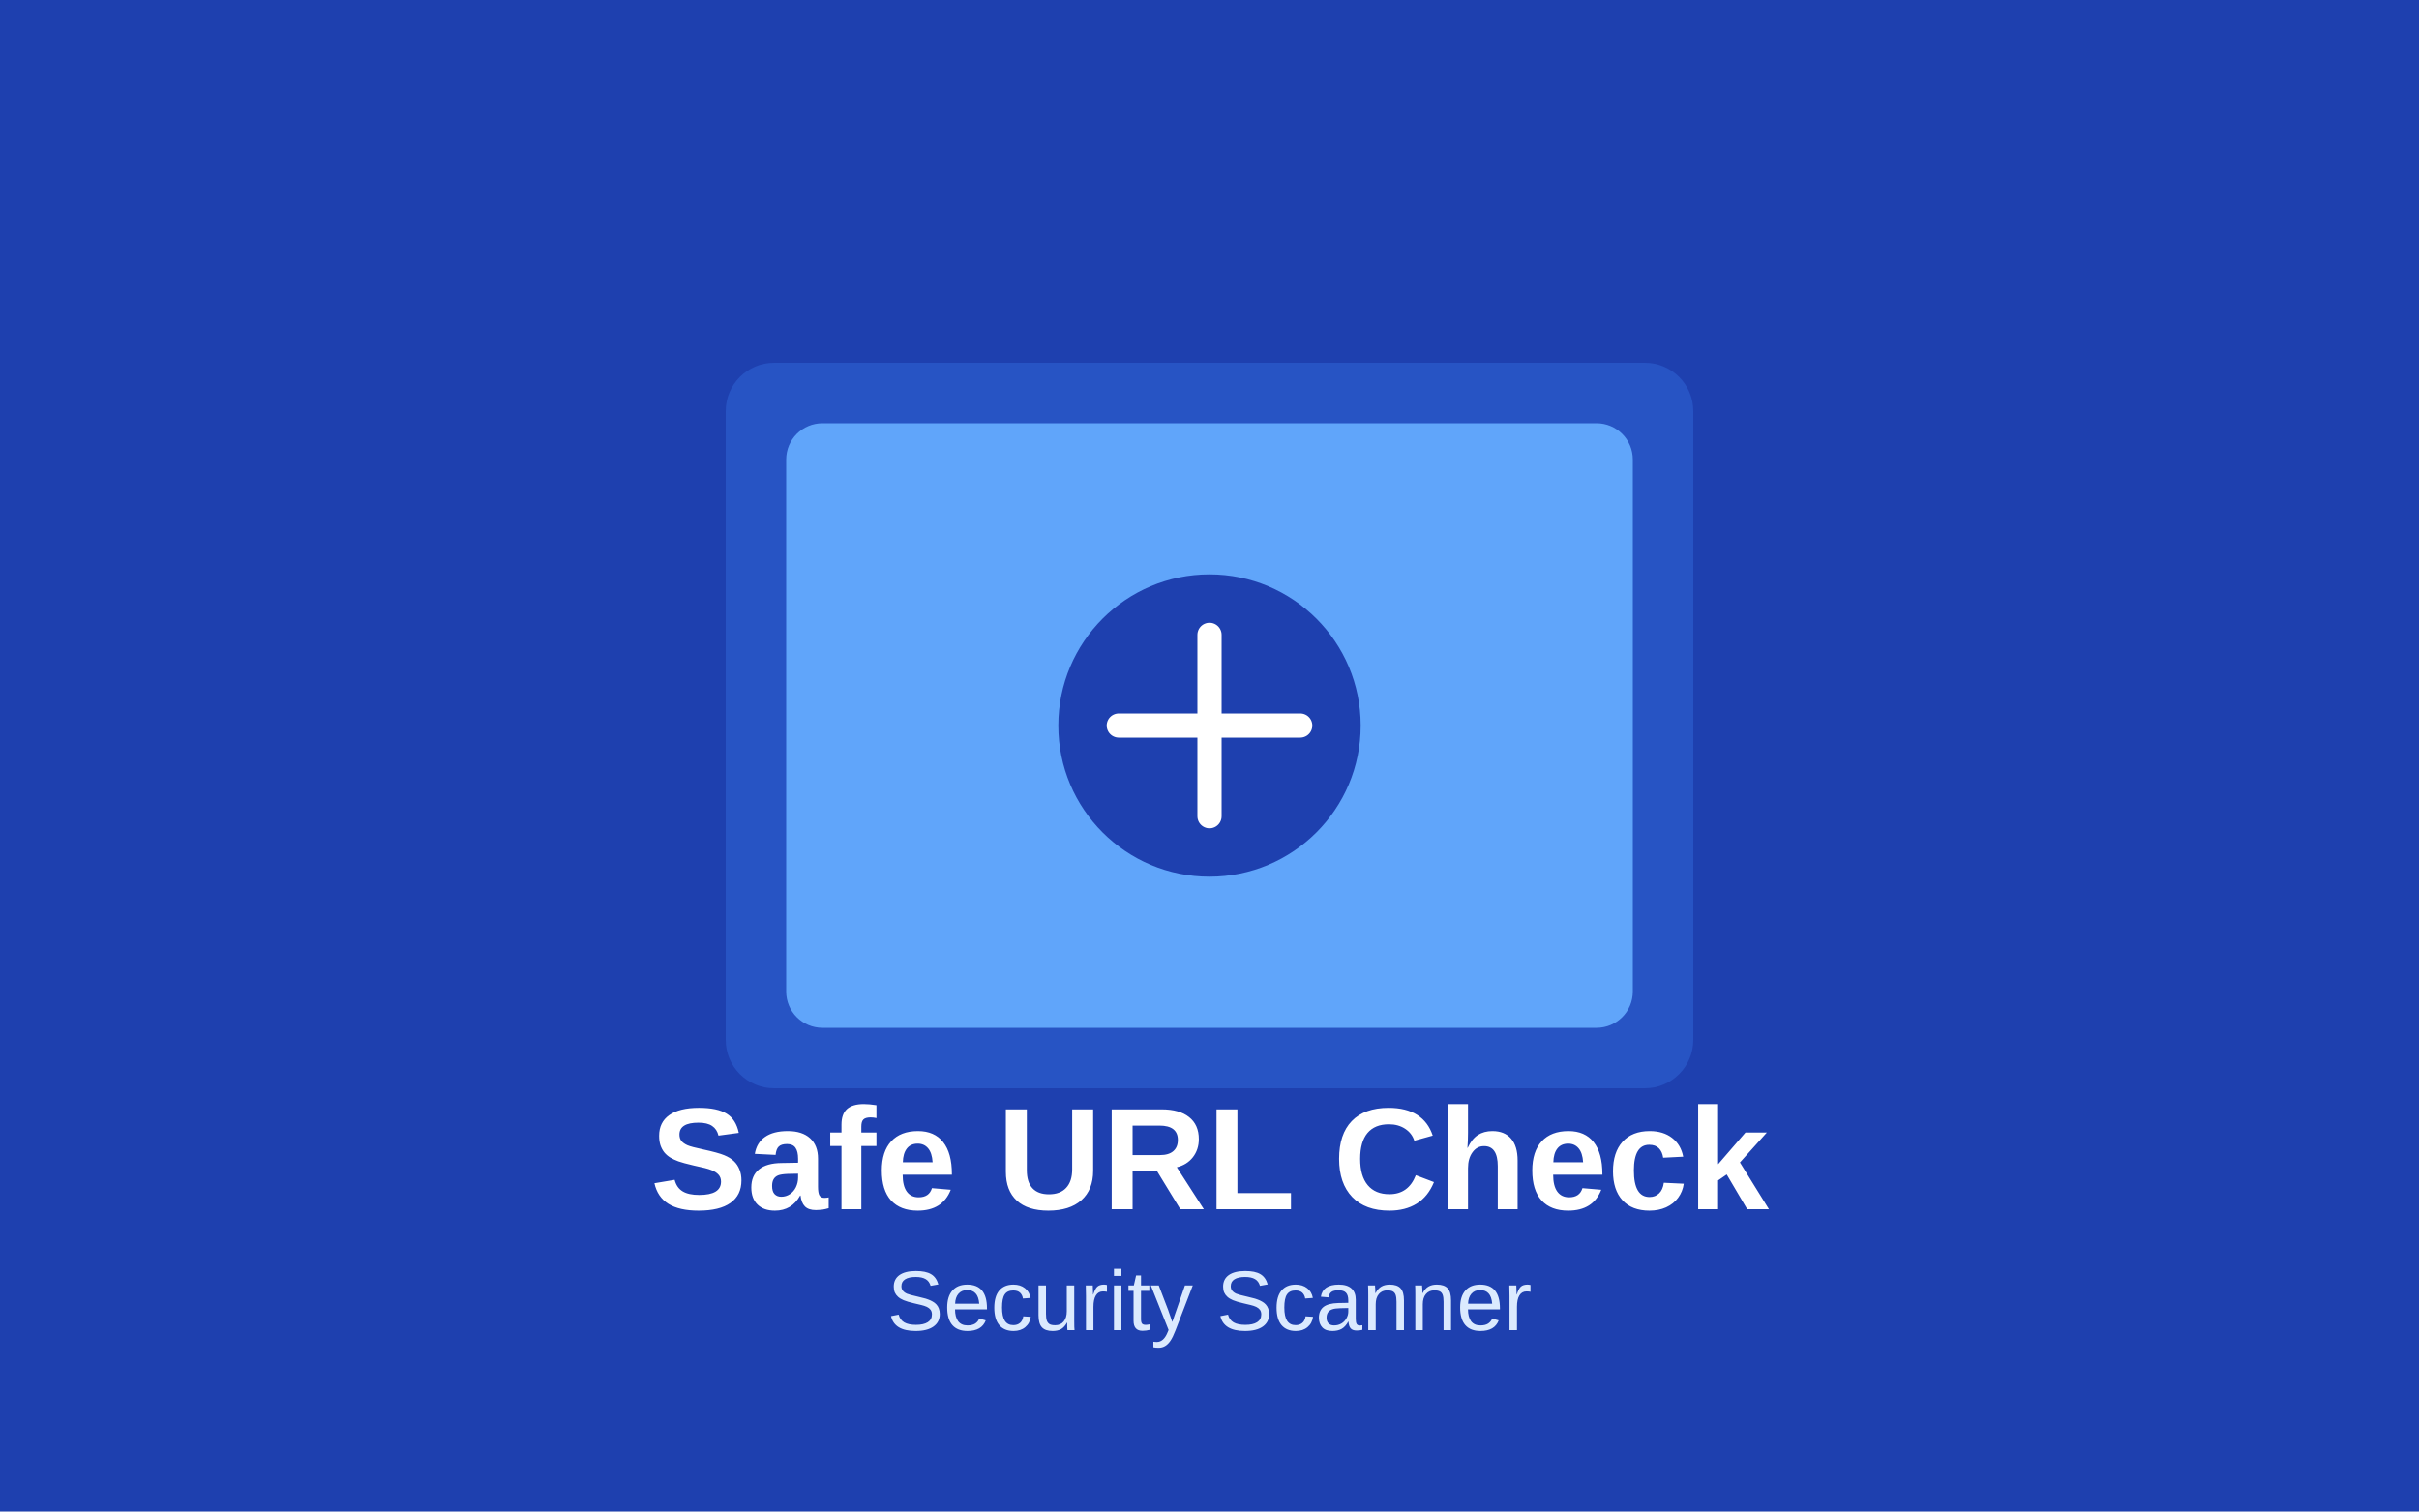
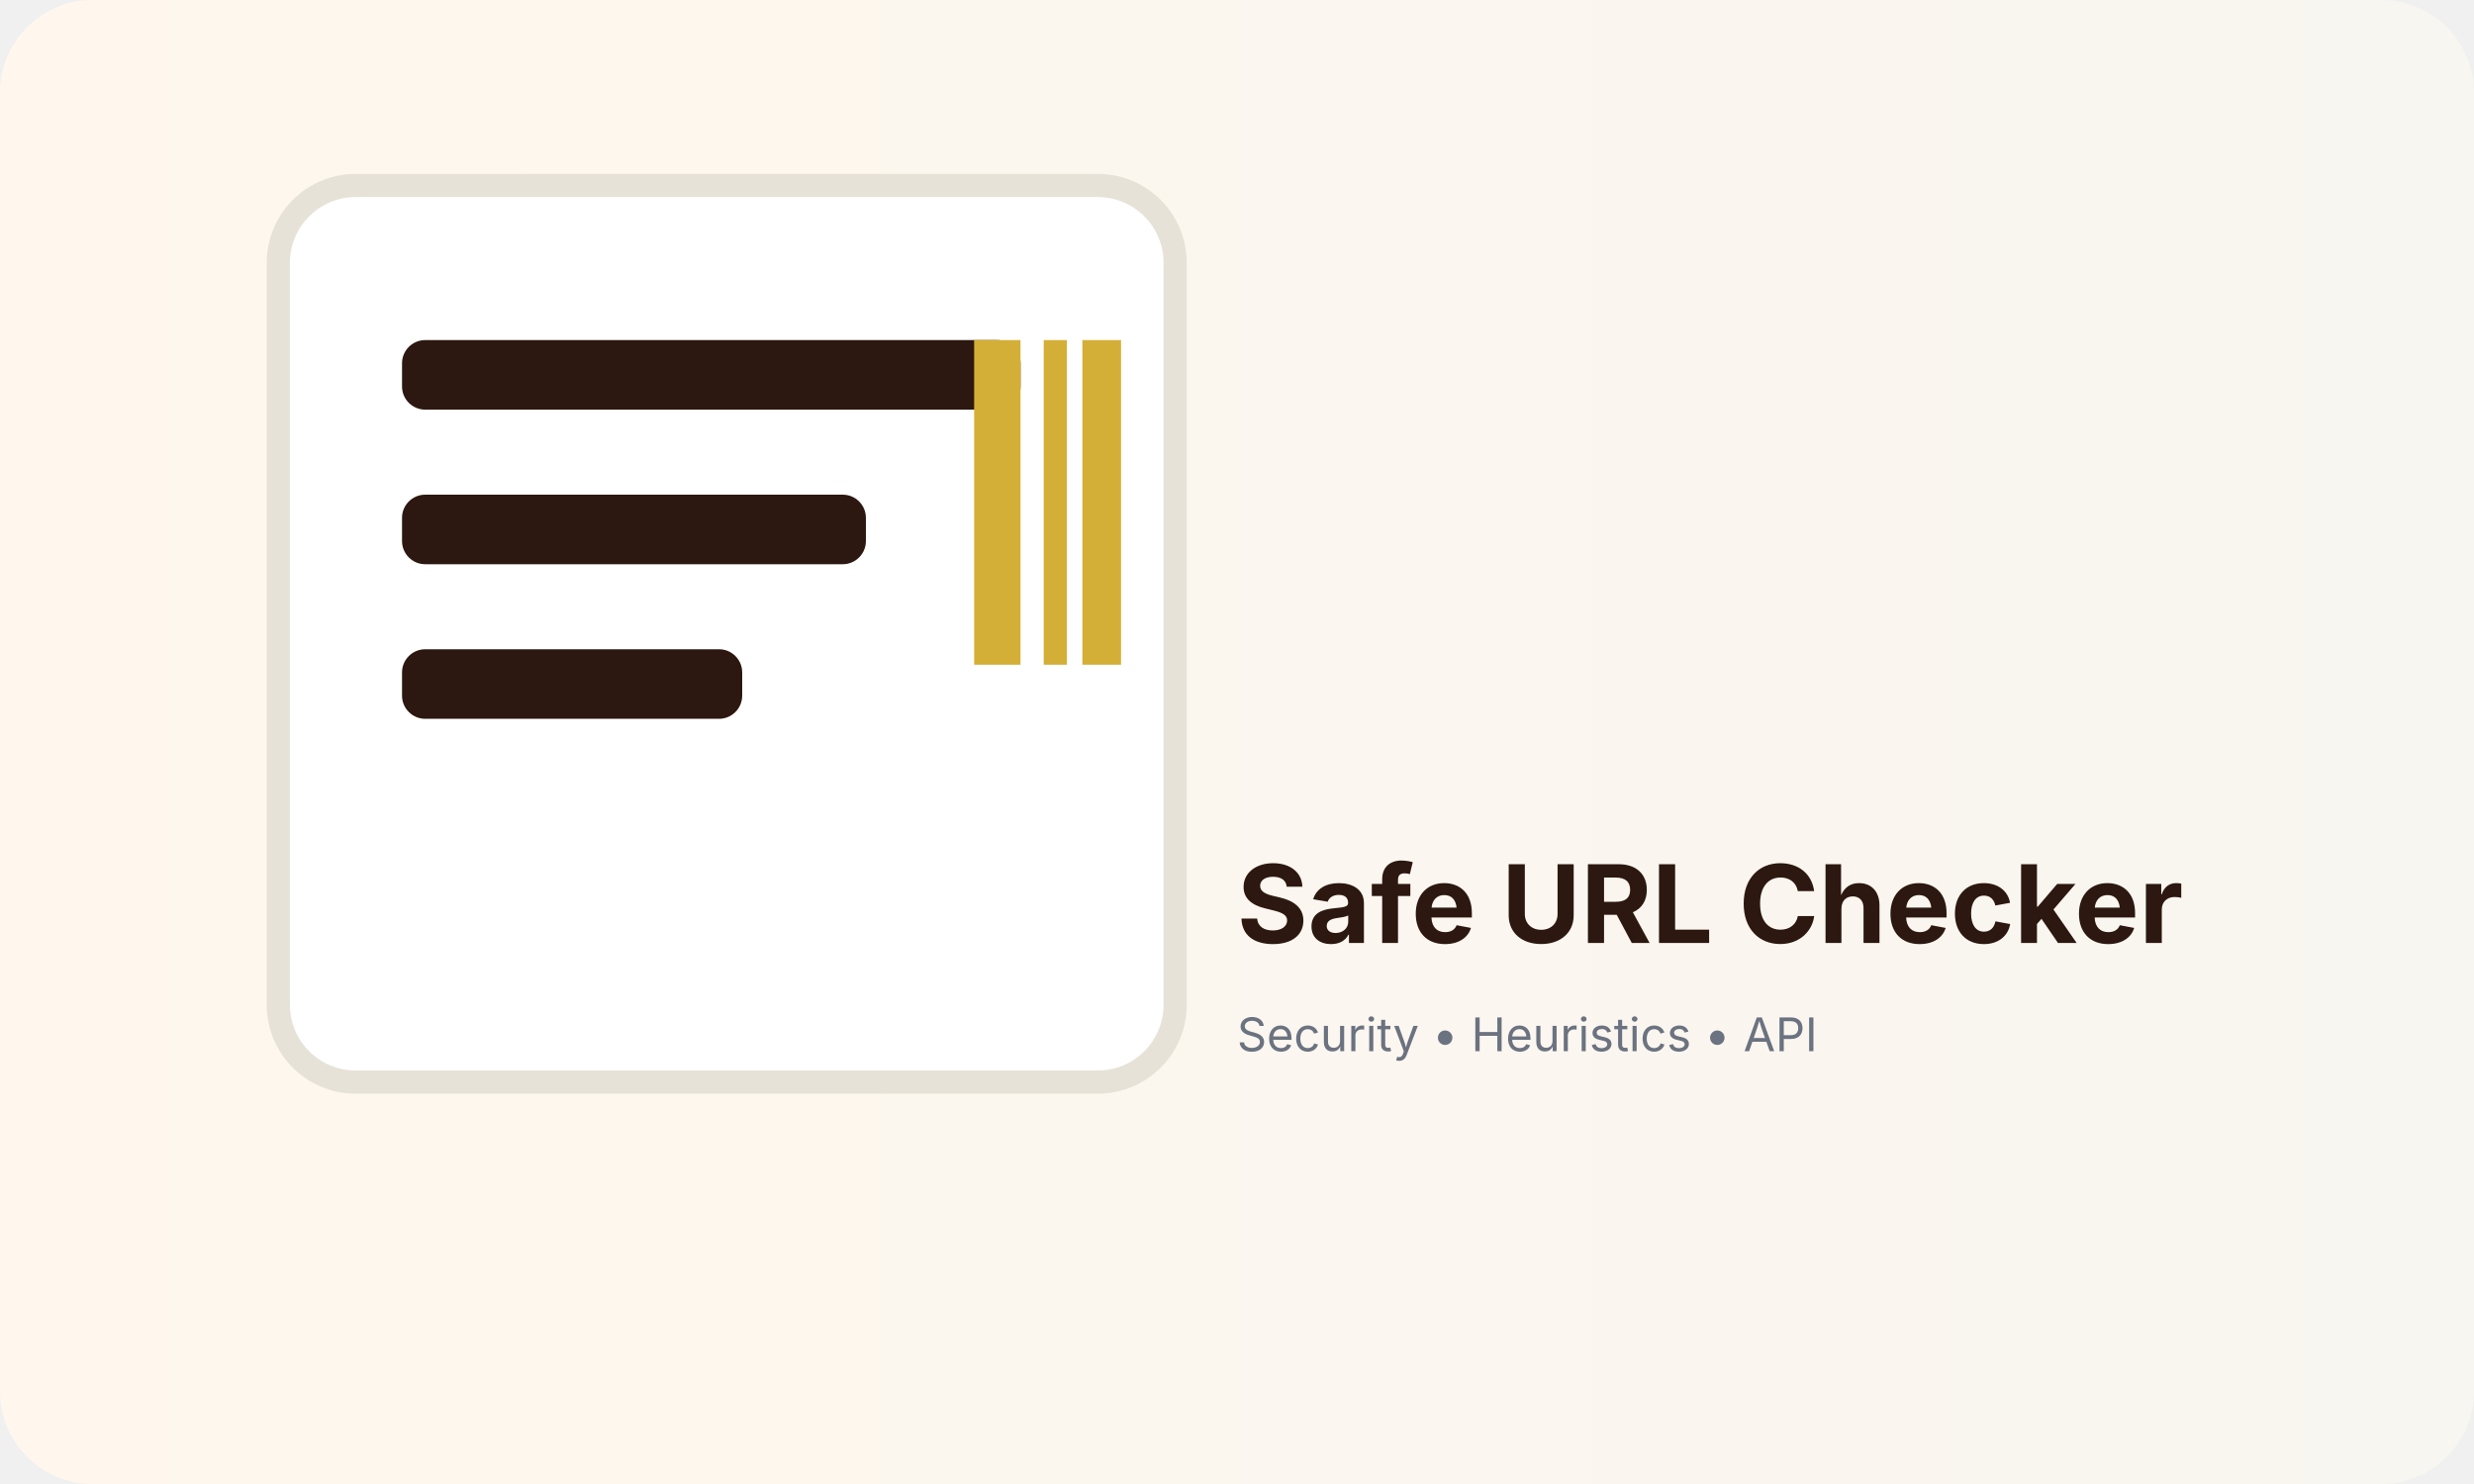
- <svg xmlns="http://www.w3.org/2000/svg" width="400" height="250" viewBox="0 0 400 250" fill="none">
-   <rect width="400" height="250" fill="#1e40af" />
-   <rect x="120" y="60" width="160" height="120" rx="8" fill="#3b82f6" opacity="0.3" />
-   <rect x="130" y="70" width="140" height="100" rx="6" fill="#60a5fa" />
-   <circle cx="200" cy="120" r="25" fill="#1e40af" />
-   <path d="M200 105 L200 135 M185 120 L215 120" stroke="#ffffff" stroke-width="4" stroke-linecap="round" />
-   <text x="200" y="200" text-anchor="middle" fill="#ffffff" font-family="Arial, sans-serif" font-size="24" font-weight="bold">Safe URL Check</text>
-   <text x="200" y="220" text-anchor="middle" fill="#dbeafe" font-family="Arial, sans-serif" font-size="14">Security Scanner</text>
+ <svg xmlns="http://www.w3.org/2000/svg" viewBox="0 0 640 384" width="640" height="384" role="img" aria-label="Safe URL Checker logo">
+   <defs>
+     <linearGradient id="g1" x1="0" x2="1">
+       <stop offset="0" stop-color="#fff7ed" />
+       <stop offset="1" stop-color="#f8f6f0" />
+     </linearGradient>
+   </defs>
+   <rect width="100%" height="100%" rx="24" fill="url(#g1)" />
+   <g transform="translate(72,48)">
+     <rect x="0" y="0" width="232" height="232" rx="20" fill="#ffffff" stroke="#e6e2d8" stroke-width="6" />
+     <g transform="translate(32,40)" fill="#2c1810">
+       <rect x="0" y="0" width="160" height="18" rx="6" />
+       <rect x="0" y="40" width="120" height="18" rx="6" />
+       <rect x="0" y="80" width="88" height="18" rx="6" />
+     </g>
+     <g transform="translate(180,40)" fill="#d4af37">
+       <rect x="0" y="0" width="12" height="84" />
+       <rect x="18" y="0" width="6" height="84" />
+       <rect x="28" y="0" width="10" height="84" />
+     </g>
+   </g>
+   <g transform="translate(320,244)">
+     <text x="0" y="0" font-family="Inter, Arial" font-size="28" fill="#2c1810" font-weight="700">Safe URL Checker</text>
+     <text x="0" y="28" font-family="Inter, Arial" font-size="12" fill="#6b7280">Security • Heuristics • API</text>
+   </g>
</svg>
